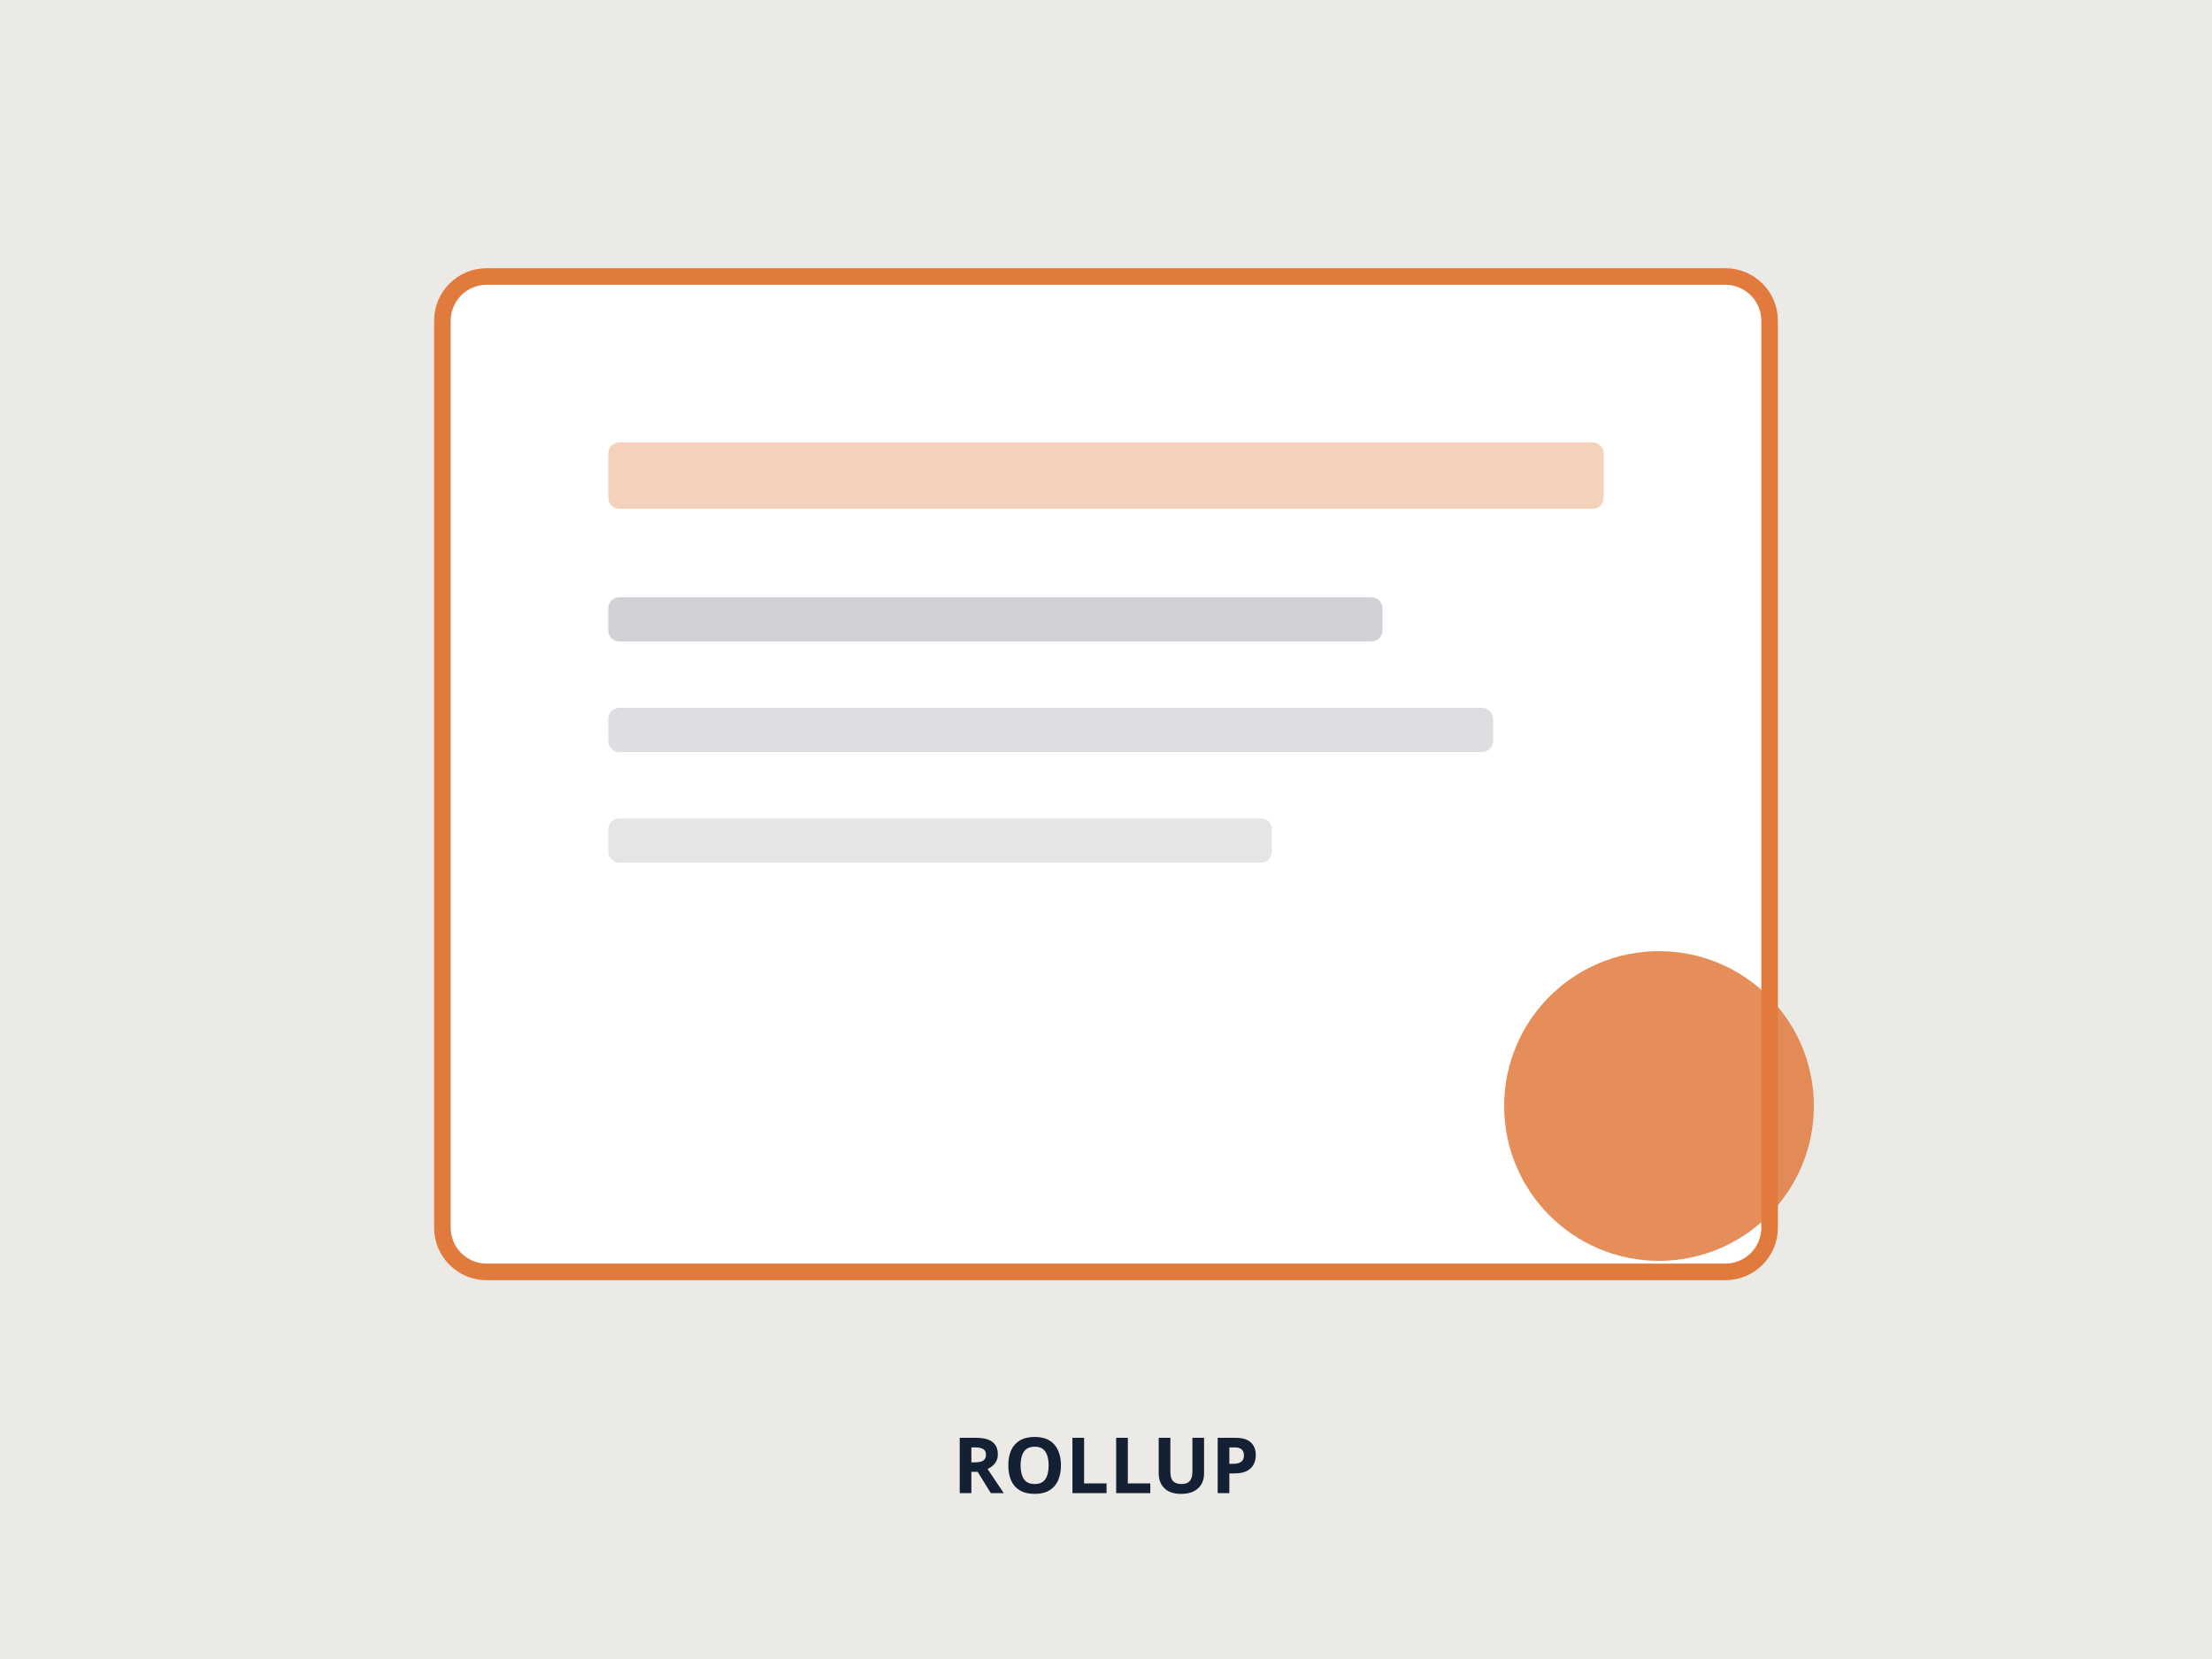
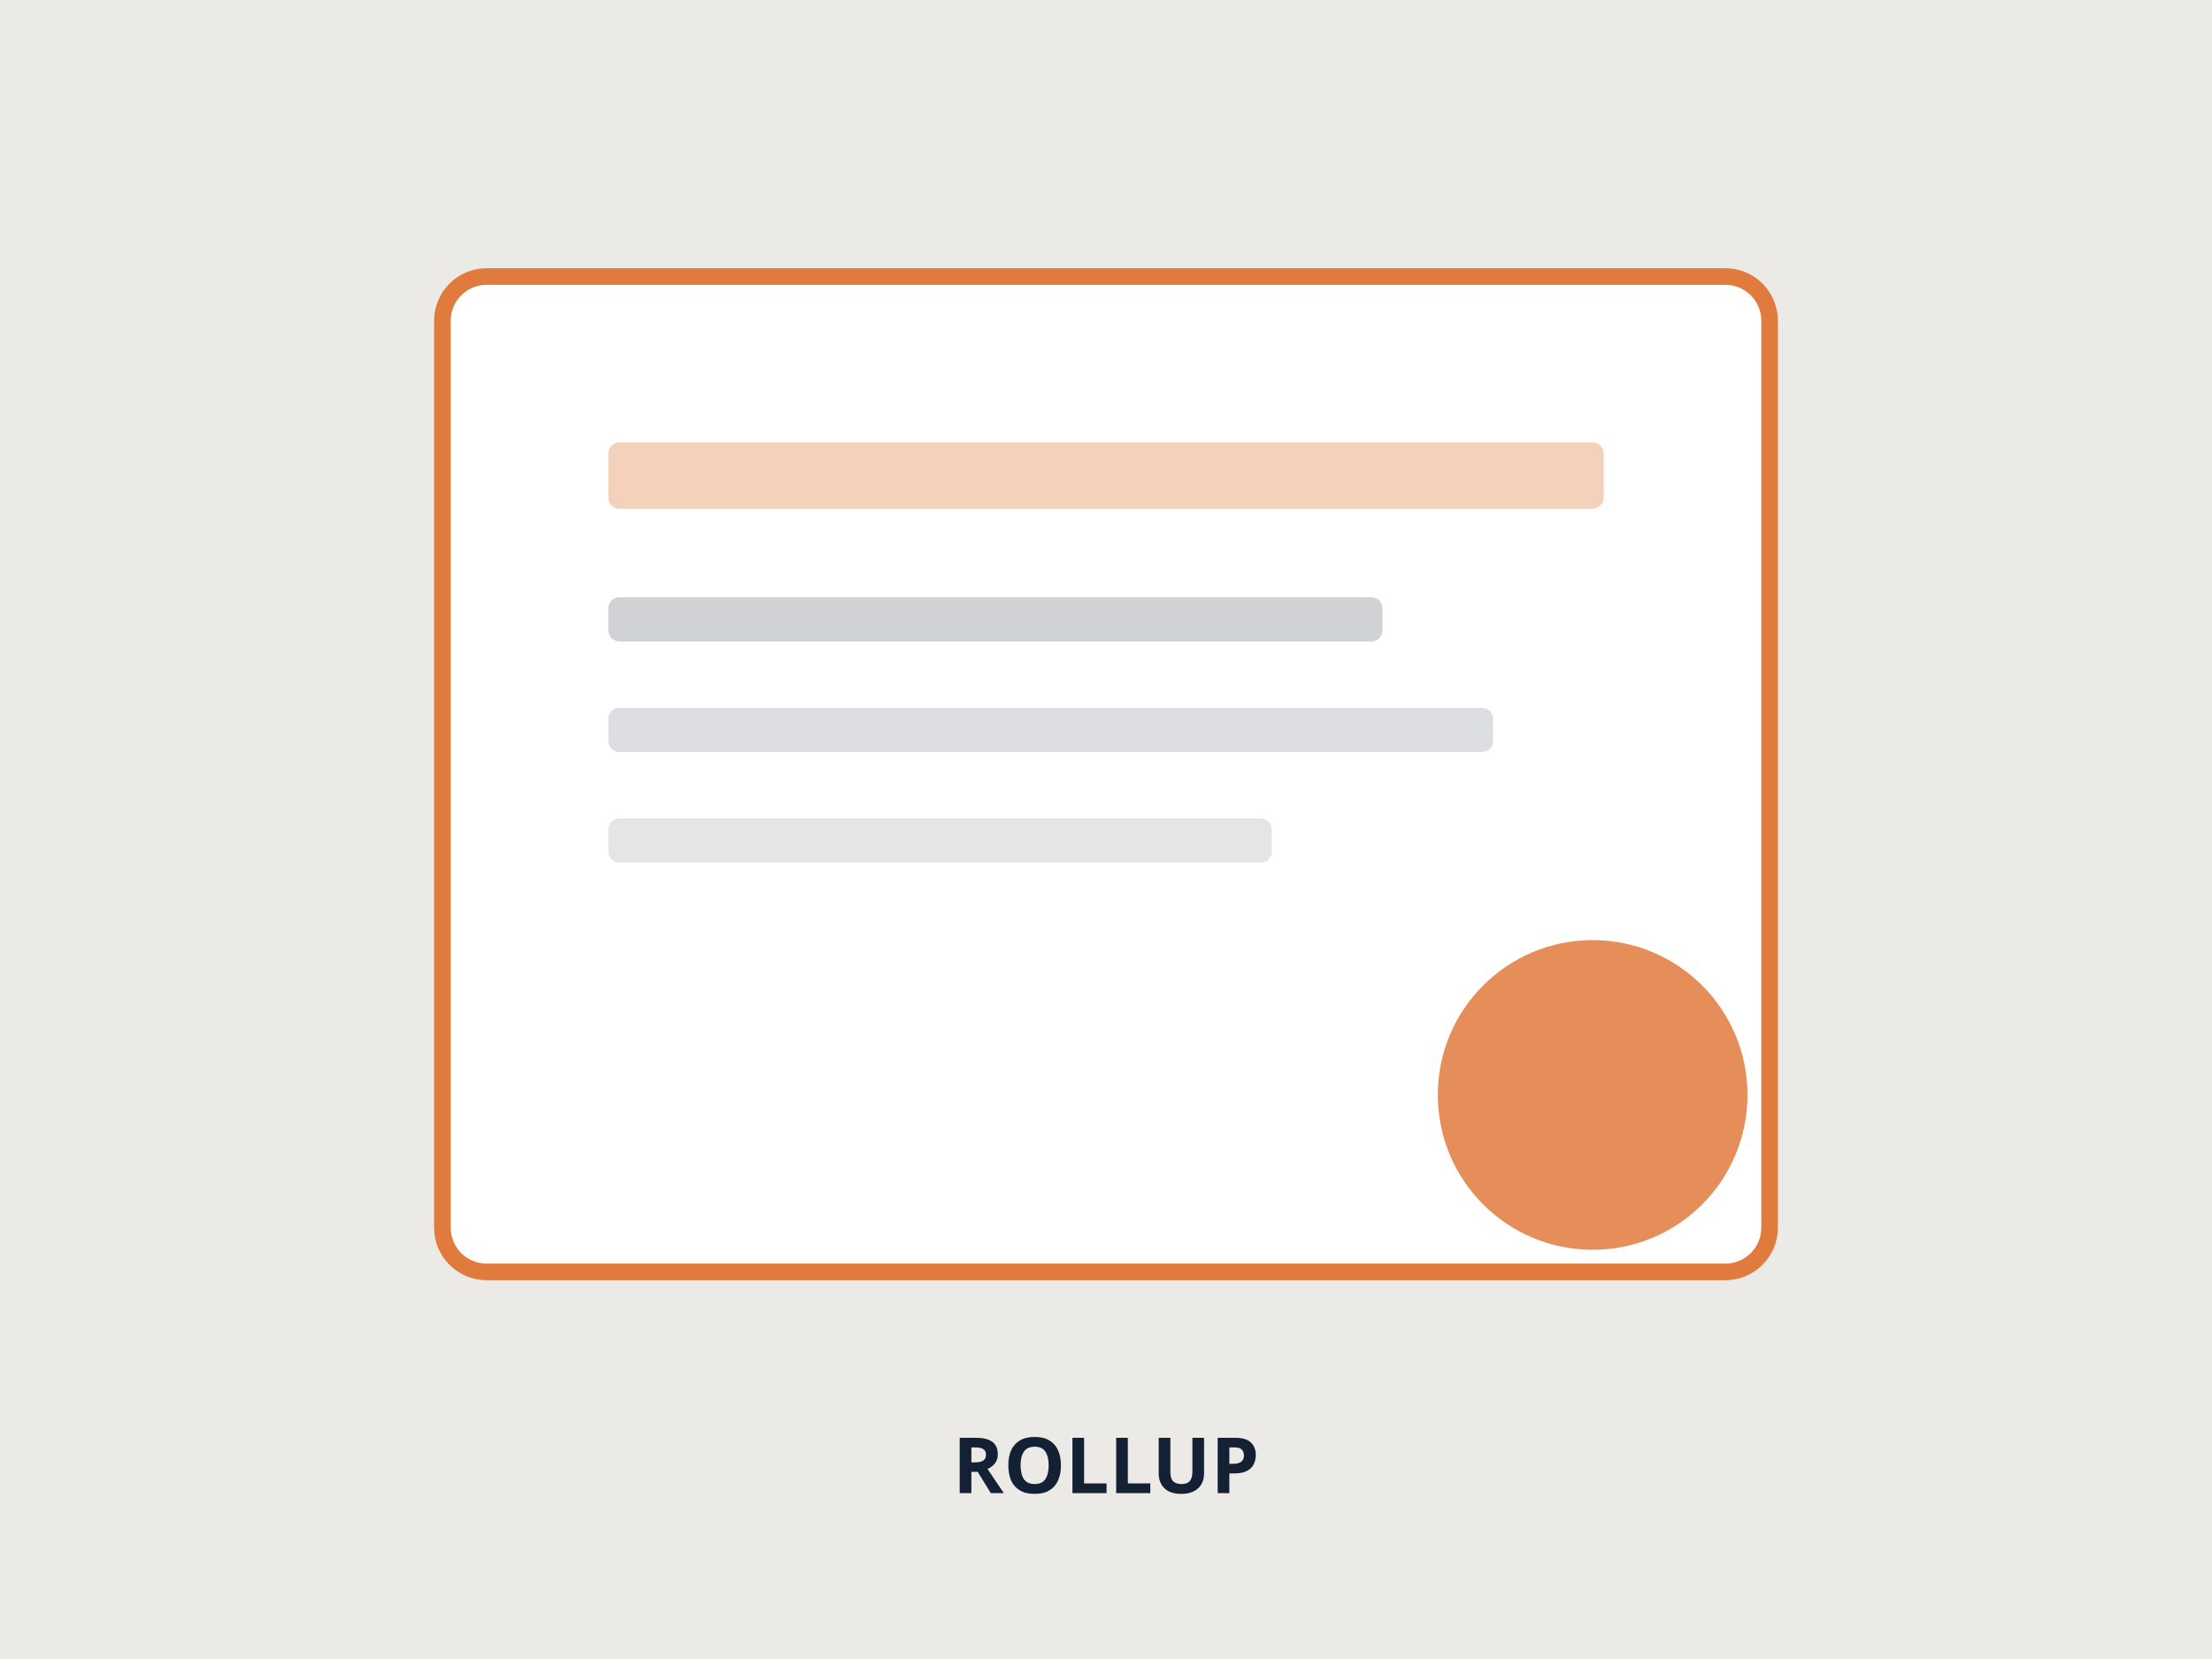
<svg xmlns="http://www.w3.org/2000/svg" width="400" height="300" viewBox="0 0 400 300" role="img" aria-label="rollup">
  <rect width="400" height="300" fill="#eceae6" />
  <rect x="80" y="50" width="240" height="180" rx="8" fill="#fff" stroke="#e07a3d" stroke-width="3" />
  <rect x="110" y="80" width="180" height="12" rx="2" fill="#e07a3d" opacity="0.35" />
  <rect x="110" y="108" width="140" height="8" rx="2" fill="#142033" opacity="0.2" />
  <rect x="110" y="128" width="160" height="8" rx="2" fill="#142033" opacity="0.15" />
  <rect x="110" y="148" width="120" height="8" rx="2" fill="#142033" opacity="0.12" />
-   <circle cx="300" cy="200" r="28" fill="#e07a3d" opacity="0.85" />
+   <circle cx="288" cy="198" r="28" fill="#e07a3d" opacity="0.85" />
  <text x="200" y="270" text-anchor="middle" font-family="system-ui,sans-serif" font-size="14" font-weight="600" fill="#142033">ROLLUP</text>
</svg>
